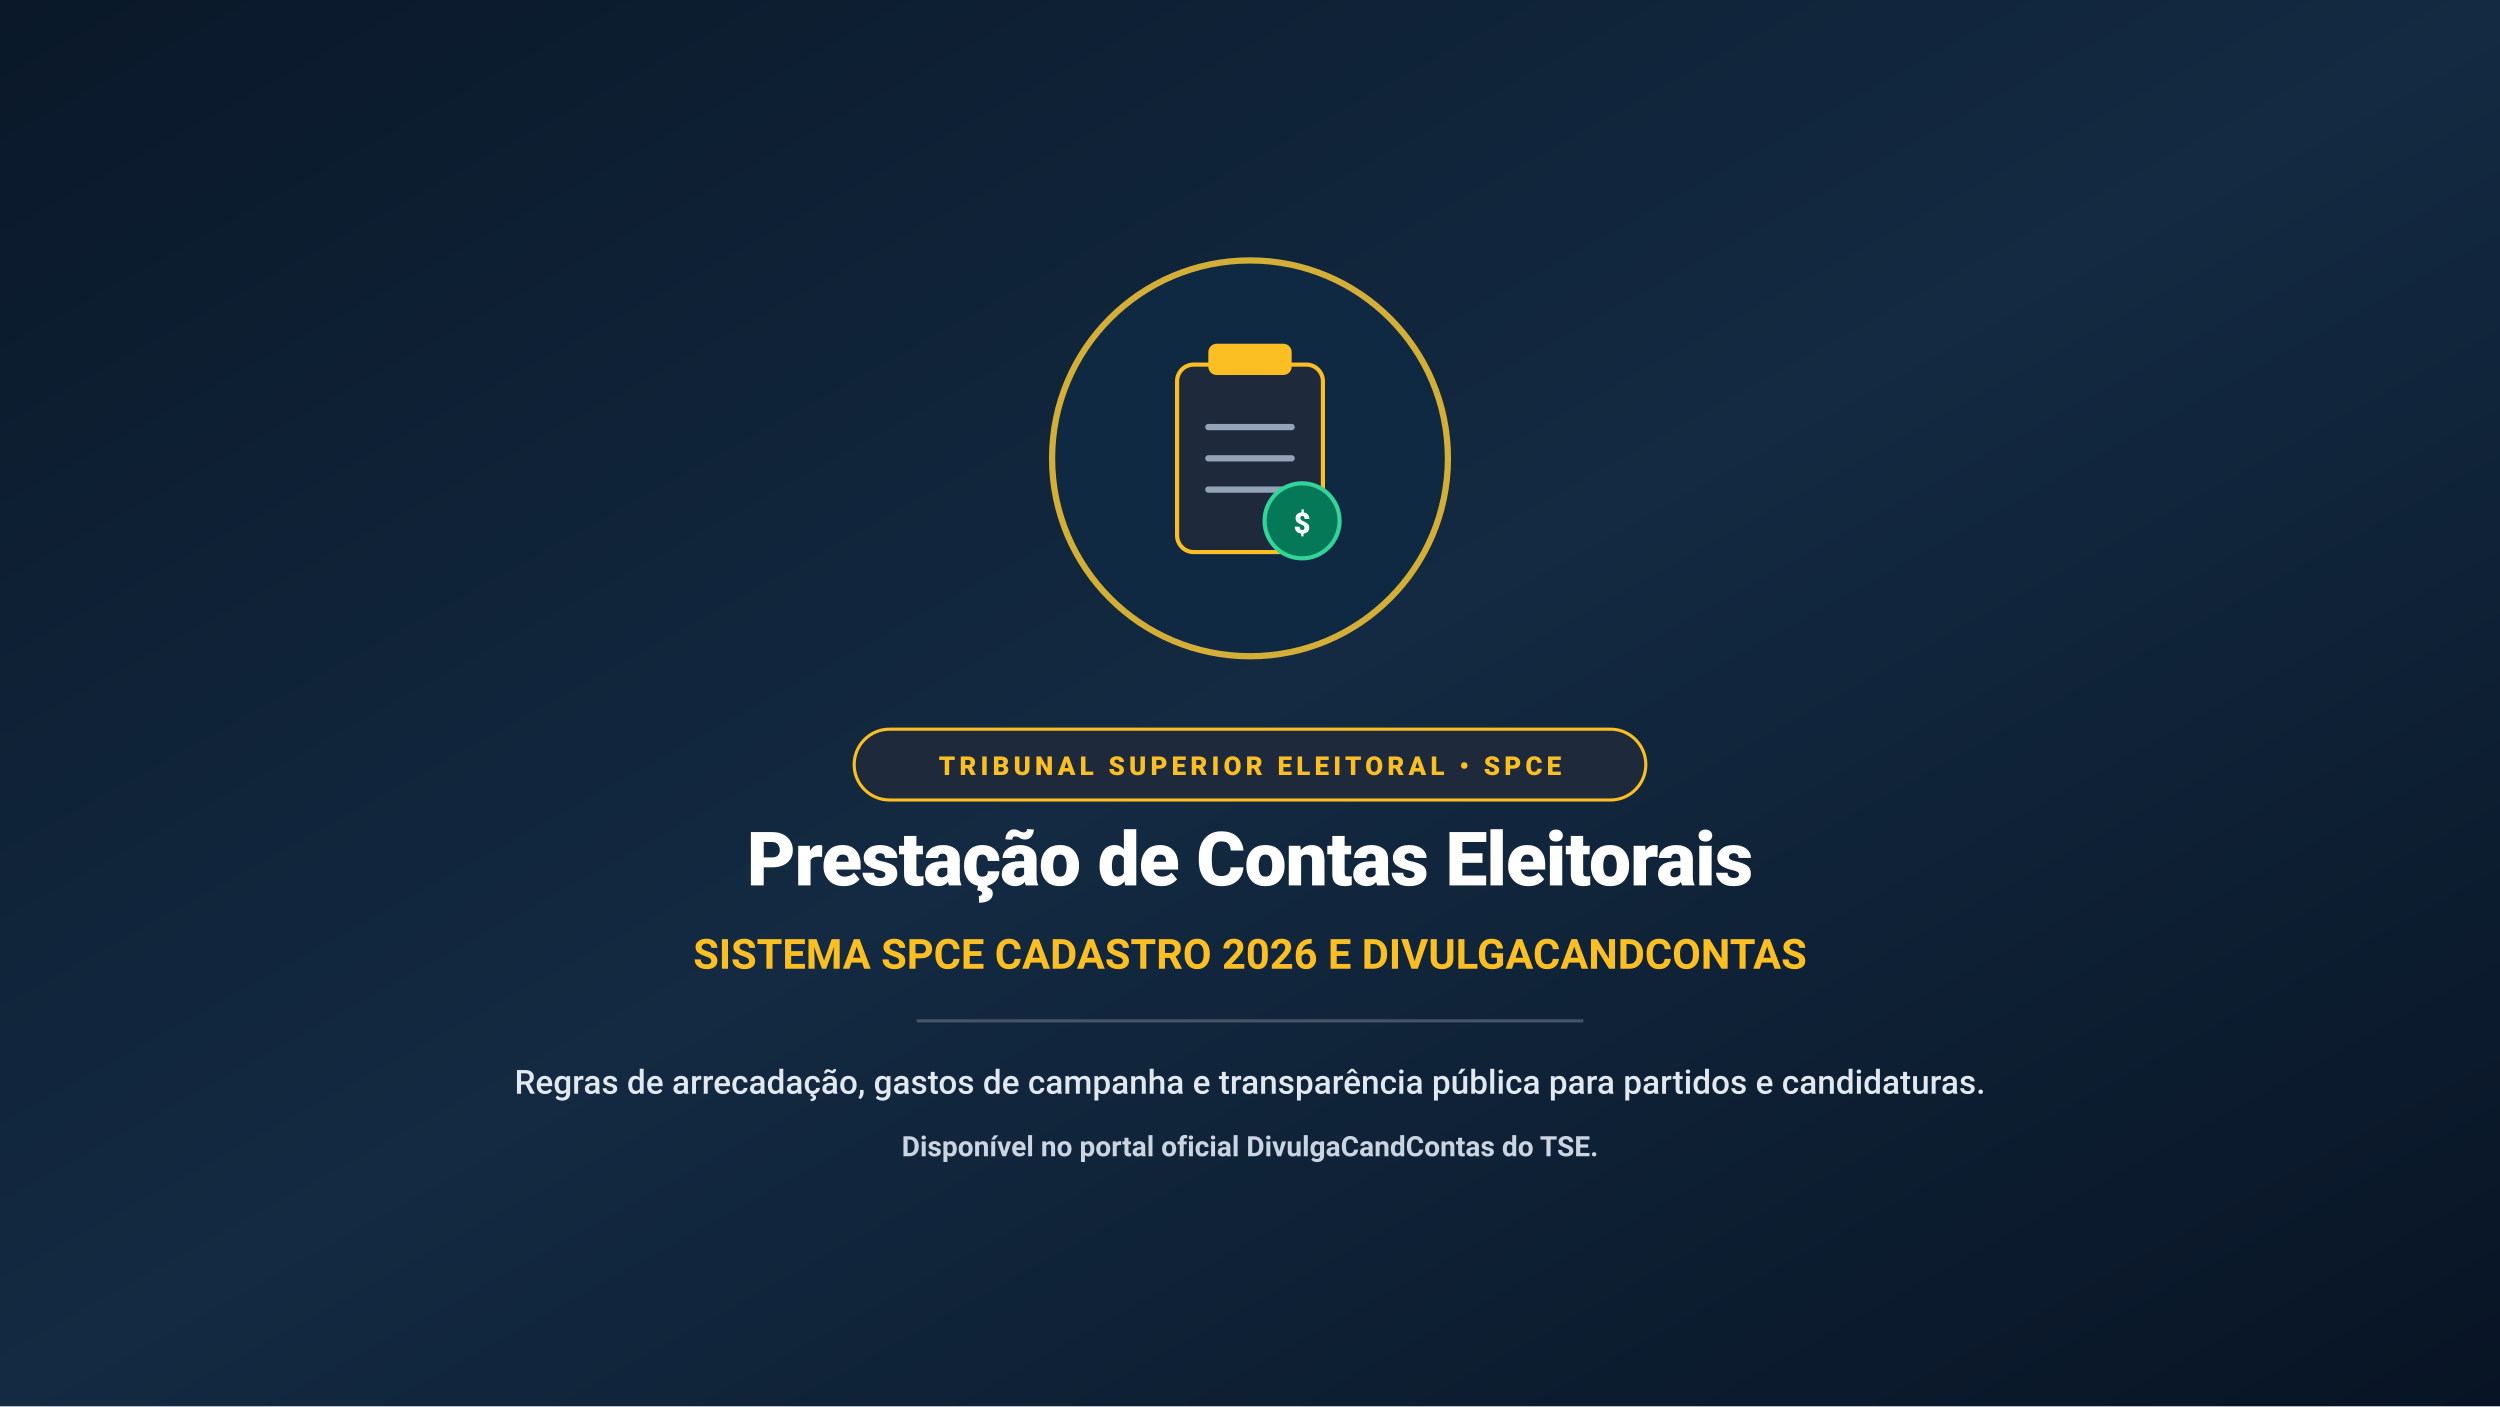
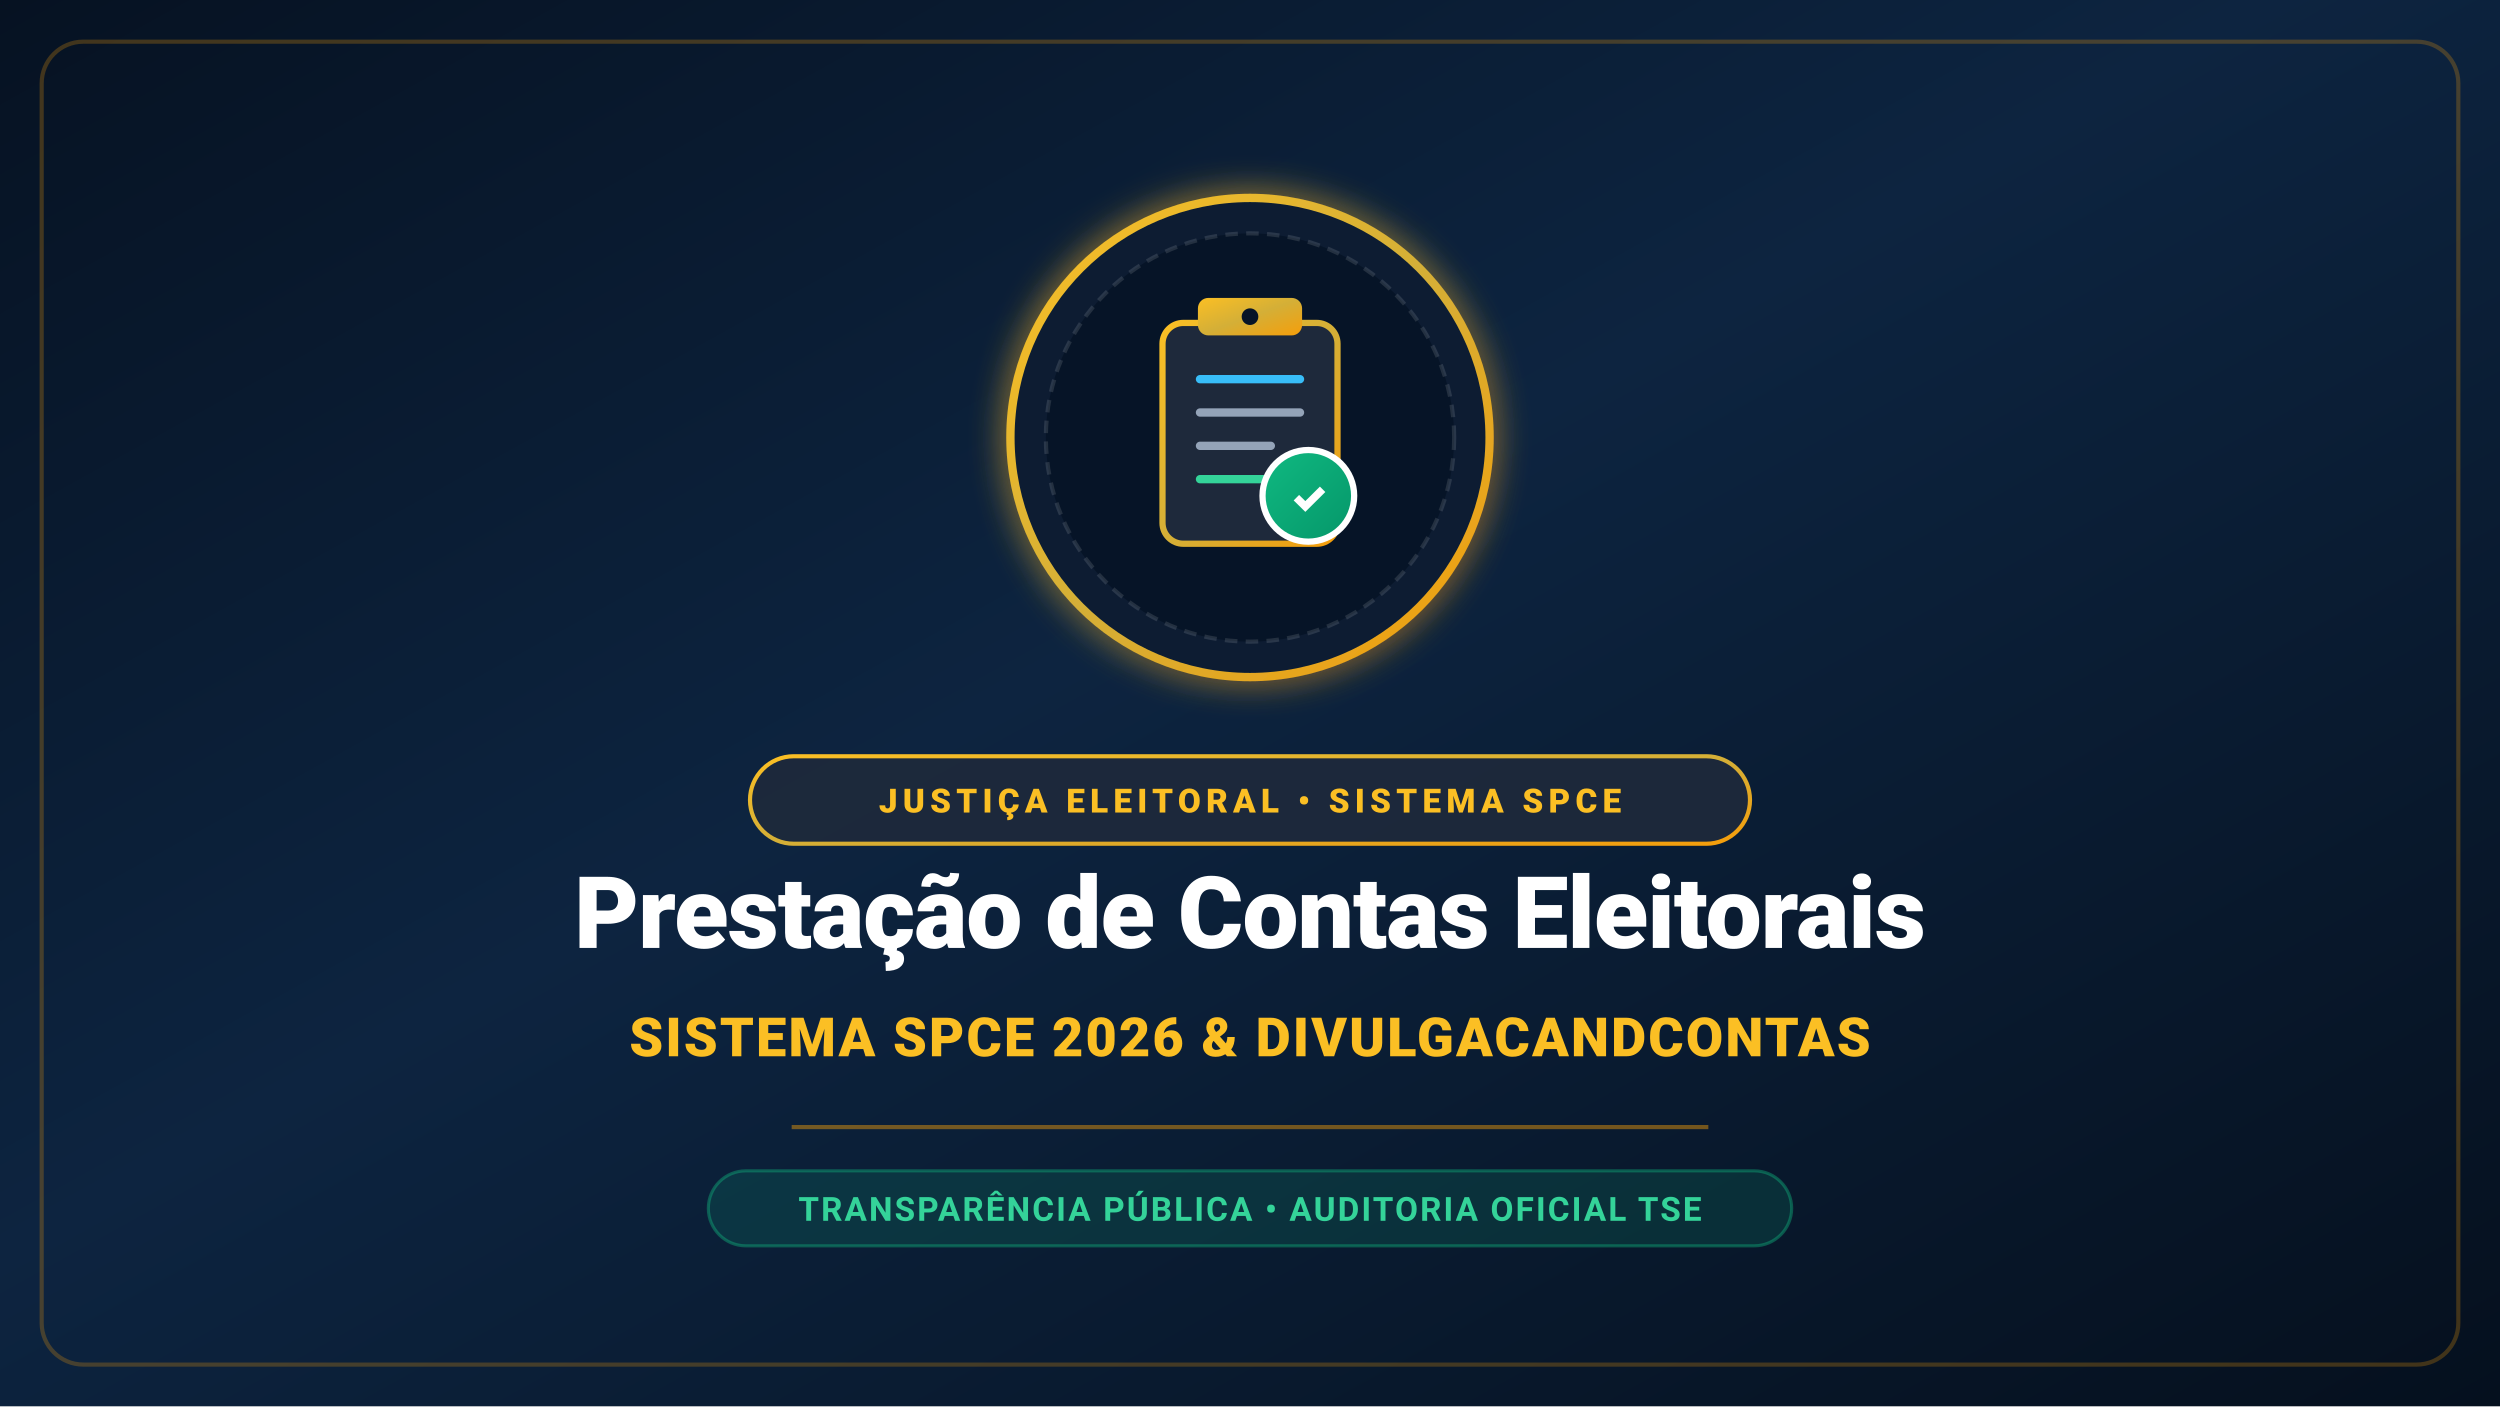
- <svg xmlns="http://www.w3.org/2000/svg" viewBox="0 0 1200 675" width="1200" height="675" style="background:#071426; font-family: -apple-system, BlinkMacSystemFont, 'Montserrat', 'Segoe UI', Roboto, sans-serif;">
+ <svg xmlns="http://www.w3.org/2000/svg" viewBox="0 0 1200 675" width="1200" height="675" preserveAspectRatio="xMidYMid meet" style="background:#071426; font-family: -apple-system, BlinkMacSystemFont, 'Montserrat', 'Segoe UI', Roboto, sans-serif;">
  <defs>
    <linearGradient id="bgGradContas" x1="0%" y1="0%" x2="100%" y2="100%">
-       <stop offset="0%" stop-color="#0a1829" />
-       <stop offset="50%" stop-color="#132a42" />
-       <stop offset="100%" stop-color="#081424" />
+       <stop offset="0%" stop-color="#061222" />
+       <stop offset="45%" stop-color="#0d2440" />
+       <stop offset="100%" stop-color="#05101e" />
    </linearGradient>
+     <linearGradient id="goldGrad" x1="0%" y1="0%" x2="100%" y2="100%">
+       <stop offset="0%" stop-color="#fbbf24" />
+       <stop offset="50%" stop-color="#d4af37" />
+       <stop offset="100%" stop-color="#f59e0b" />
+     </linearGradient>
+     <linearGradient id="emeraldGrad" x1="0%" y1="0%" x2="100%" y2="100%">
+       <stop offset="0%" stop-color="#10b981" />
+       <stop offset="100%" stop-color="#059669" />
+     </linearGradient>
+     <filter id="softGlow" x="-20%" y="-20%" width="140%" height="140%">
+       <feGaussianBlur stdDeviation="8" result="blur" />
+       <feComposite in="SourceGraphic" in2="blur" operator="over" />
+     </filter>
  </defs>
  <rect width="1200" height="675" fill="url(#bgGradContas)" />
-   <g transform="translate(600, 220)">
-     <circle cx="0" cy="0" r="95" fill="#0f2942" stroke="#d4af37" stroke-width="3" />
-     <rect x="-35" y="-45" width="70" height="90" rx="8" fill="#1e293b" stroke="#fbbf24" stroke-width="2" />
-     <rect x="-20" y="-55" width="40" height="15" rx="4" fill="#fbbf24" />
-     <line x1="-20" y1="-15" x2="20" y2="-15" stroke="#94a3b8" stroke-width="3" stroke-linecap="round" />
-     <line x1="-20" y1="0" x2="20" y2="0" stroke="#94a3b8" stroke-width="3" stroke-linecap="round" />
-     <line x1="-20" y1="15" x2="20" y2="15" stroke="#94a3b8" stroke-width="3" stroke-linecap="round" />
-     <circle cx="25" cy="30" r="18" fill="#047857" stroke="#34d399" stroke-width="2" />
-     <text x="25" y="36" font-size="14" font-weight="900" fill="#ffffff" text-anchor="middle">$</text>
+   <rect x="20" y="20" width="1160" height="635" rx="20" fill="none" stroke="rgba(245, 158, 11, 0.25)" stroke-width="2" />
+   <g transform="translate(600, 210)">
+     <circle cx="0" cy="0" r="115" fill="#0a1d33" stroke="url(#goldGrad)" stroke-width="4" filter="url(#softGlow)" />
+     <circle cx="0" cy="0" r="98" fill="#061427" stroke="rgba(255, 255, 255, 0.12)" stroke-width="2" stroke-dasharray="6,4" />
+     <g transform="translate(0, -10)">
+       <rect x="-42" y="-45" width="84" height="106" rx="10" fill="#1e293b" stroke="url(#goldGrad)" stroke-width="3" />
+       <rect x="-25" y="-57" width="50" height="18" rx="5" fill="url(#goldGrad)" />
+       <circle cx="0" cy="-48" r="4" fill="#061427" />
+       <line x1="-24" y1="-18" x2="24" y2="-18" stroke="#38bdf8" stroke-width="4" stroke-linecap="round" />
+       <line x1="-24" y1="-2" x2="24" y2="-2" stroke="#94a3b8" stroke-width="4" stroke-linecap="round" />
+       <line x1="-24" y1="14" x2="10" y2="14" stroke="#94a3b8" stroke-width="4" stroke-linecap="round" />
+       <line x1="-24" y1="30" x2="16" y2="30" stroke="#34d399" stroke-width="4" stroke-linecap="round" />
+       <circle cx="28" cy="38" r="22" fill="url(#emeraldGrad)" stroke="#ffffff" stroke-width="3" />
+       <text x="28" y="46" font-size="20" font-weight="900" fill="#ffffff" text-anchor="middle">✓</text>
+     </g>
  </g>
-   <g transform="translate(600, 380)" text-anchor="middle">
-     <rect x="-190" y="-30" width="380" height="34" rx="17" fill="#1e293b" stroke="#fbbf24" stroke-width="1.5" />
-     <text x="0" y="-8" font-size="12.5" font-weight="800" fill="#fbbf24" letter-spacing="2">TRIBUNAL SUPERIOR ELEITORAL • SPCE</text>
-     <text x="0" y="45" font-size="36" font-weight="900" fill="#ffffff" letter-spacing="-0.5">Prestação de Contas Eleitorais</text>
-     <text x="0" y="85" font-size="20" font-weight="700" fill="#fbbf24">SISTEMA SPCE CADASTRO 2026 E DIVULGACANDCONTAS</text>
-     <line x1="-160" y1="110" x2="160" y2="110" stroke="#475569" stroke-width="1.5" />
-     <text x="0" y="145" font-size="16" font-weight="500" fill="#e2e8f0">Regras de arrecadação, gastos de campanha e transparência pública para partidos e candidaturas.</text>
-     <text x="0" y="175" font-size="13.5" font-weight="600" fill="#cbd5e1">Disponível no portal oficial DivulgaCandContas do TSE.</text>
+   <g transform="translate(600, 395)" text-anchor="middle">
+     <rect x="-240" y="-32" width="480" height="42" rx="21" fill="rgba(30, 41, 59, 0.9)" stroke="url(#goldGrad)" stroke-width="2" />
+     <text x="0" y="-5" font-size="16" font-weight="800" fill="#fbbf24" letter-spacing="2.5">JUSTIÇA ELEITORAL • SISTEMA SPCE</text>
+     <text x="0" y="60" font-size="48" font-weight="900" fill="#ffffff" letter-spacing="-0.5">Prestação de Contas Eleitorais</text>
+     <text x="0" y="112" font-size="26" font-weight="800" fill="#fbbf24" letter-spacing="1">SISTEMA SPCE 2026 &amp; DIVULGACANDCONTAS</text>
+     <line x1="-220" y1="146" x2="220" y2="146" stroke="rgba(245, 158, 11, 0.45)" stroke-width="2" />
+     <g transform="translate(0, 185)">
+       <rect x="-260" y="-18" width="520" height="36" rx="18" fill="rgba(16, 185, 129, 0.15)" stroke="rgba(16, 185, 129, 0.4)" stroke-width="1.5" />
+       <text x="0" y="6" font-size="16" font-weight="700" fill="#34d399" letter-spacing="1">TRANSPARÊNCIA PÚBLICA • AUDITORIA OFICIAL TSE</text>
+     </g>
  </g>
</svg>
